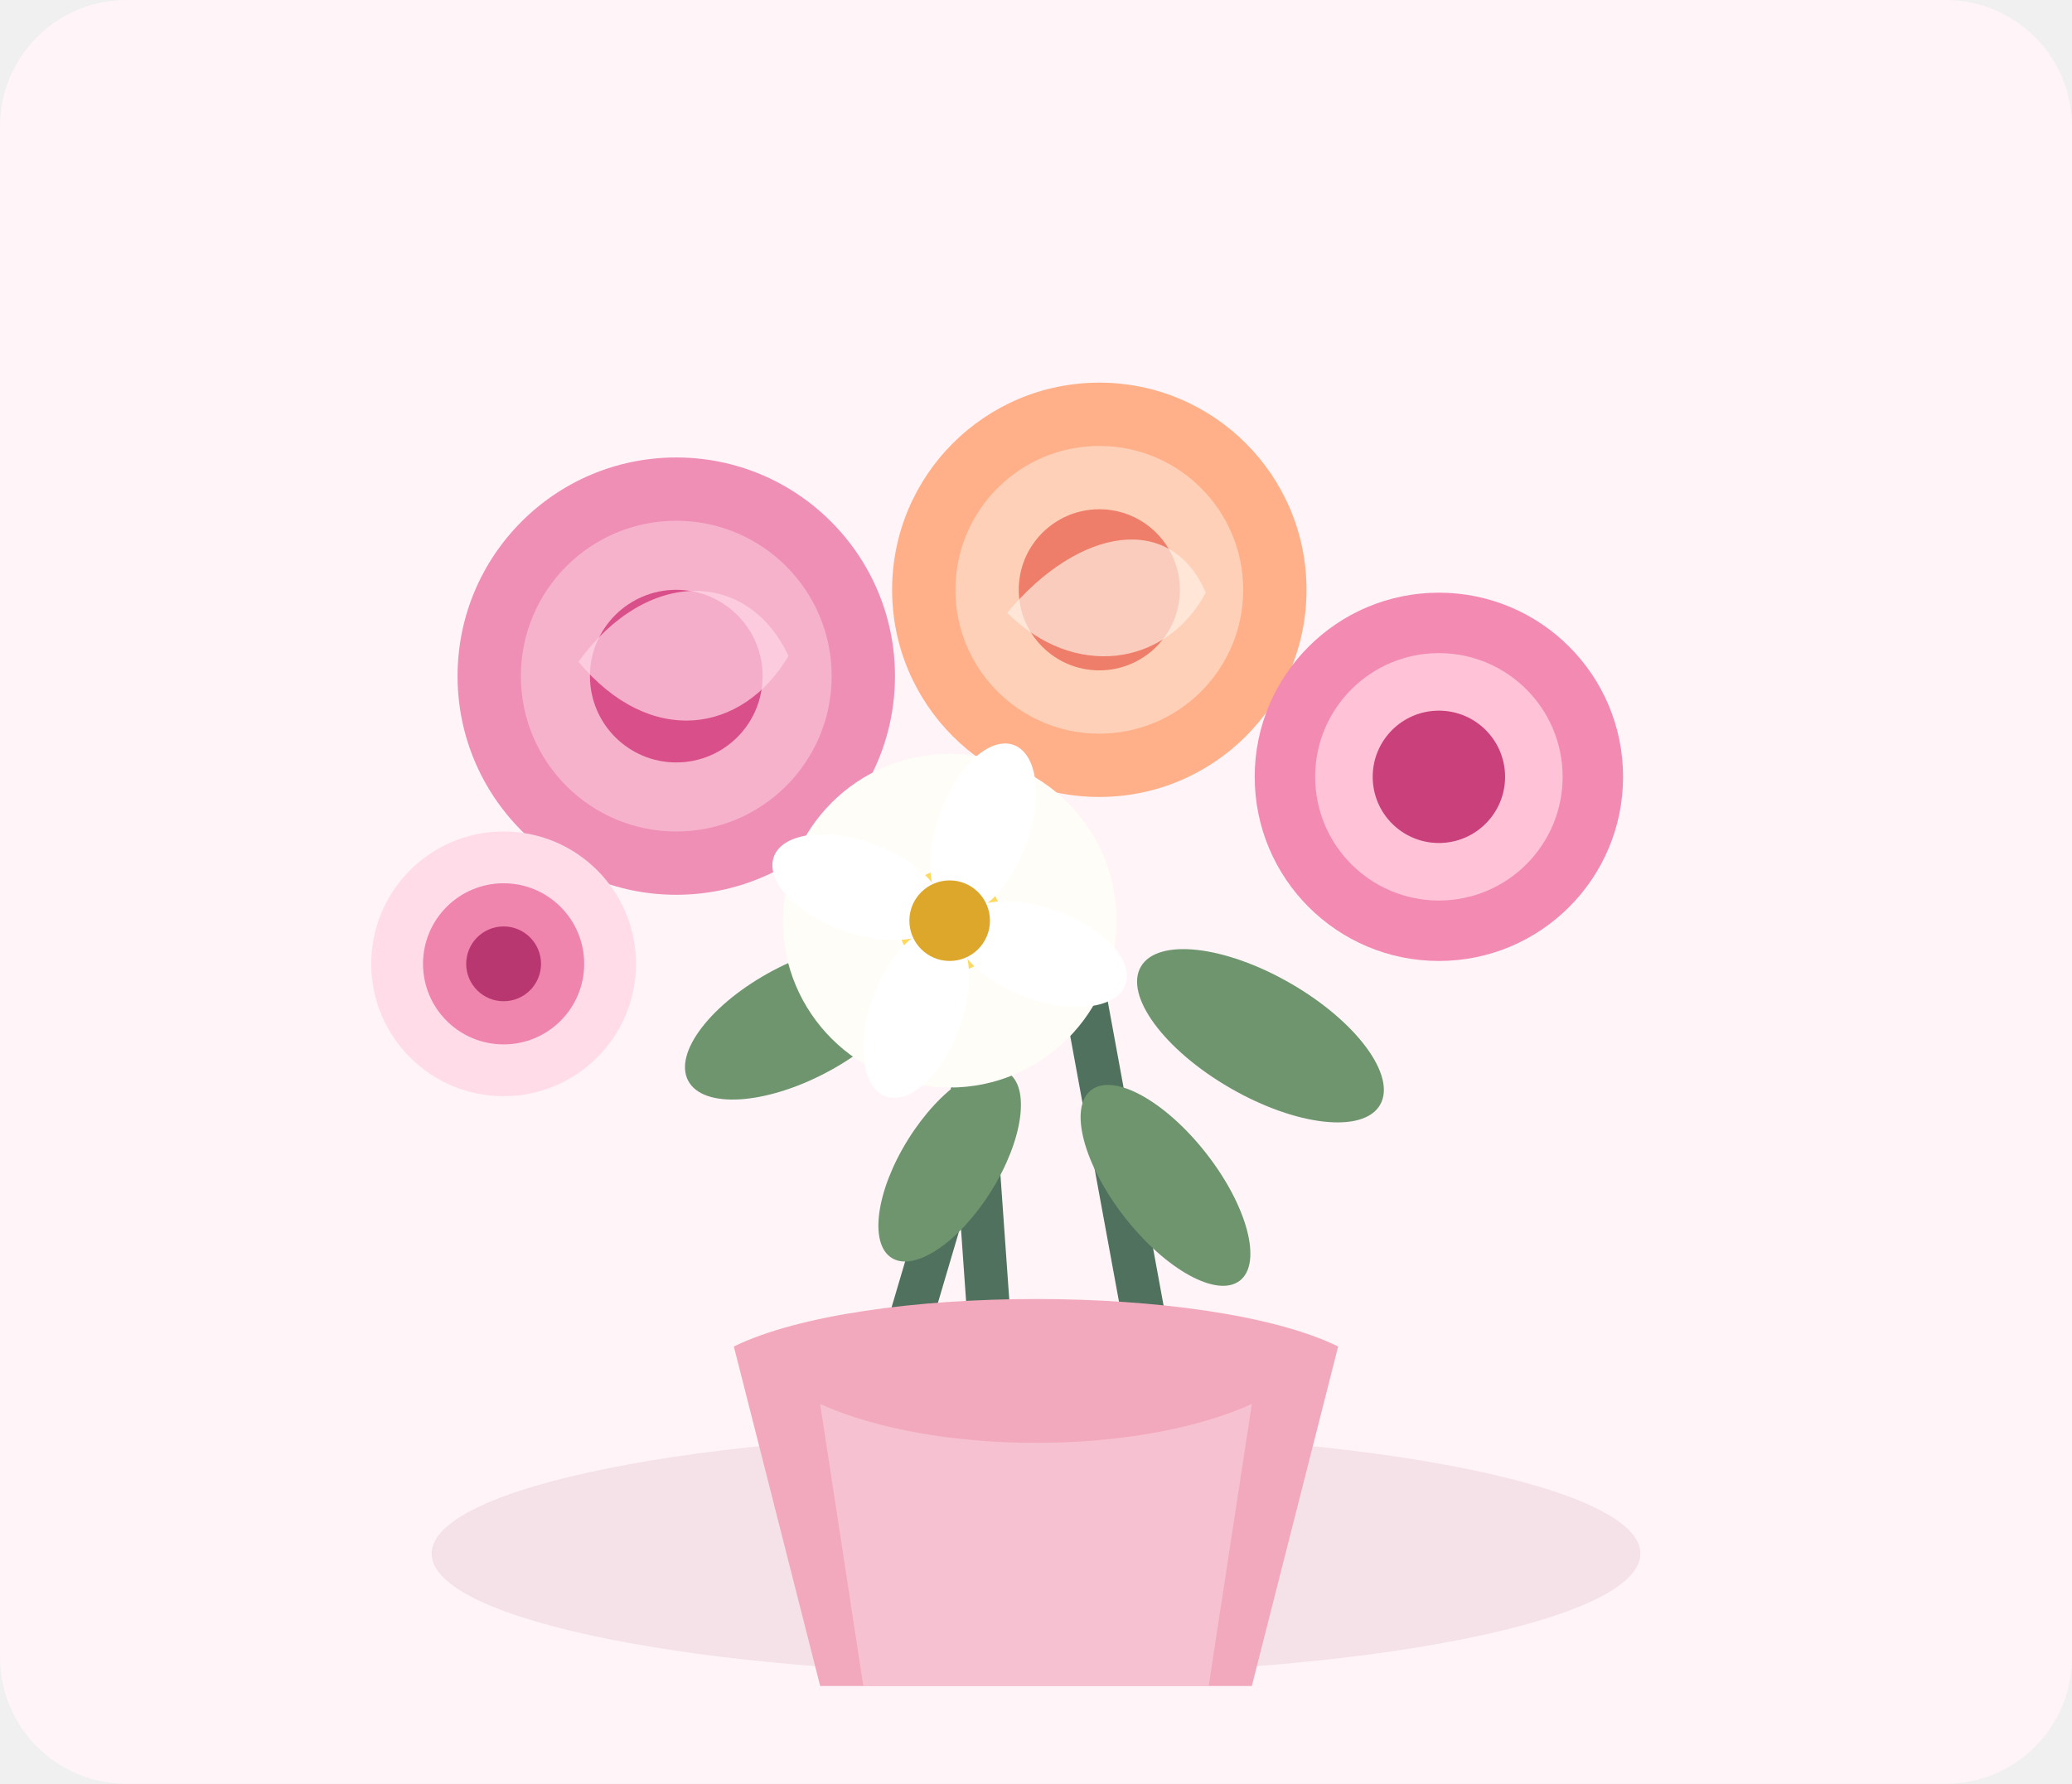
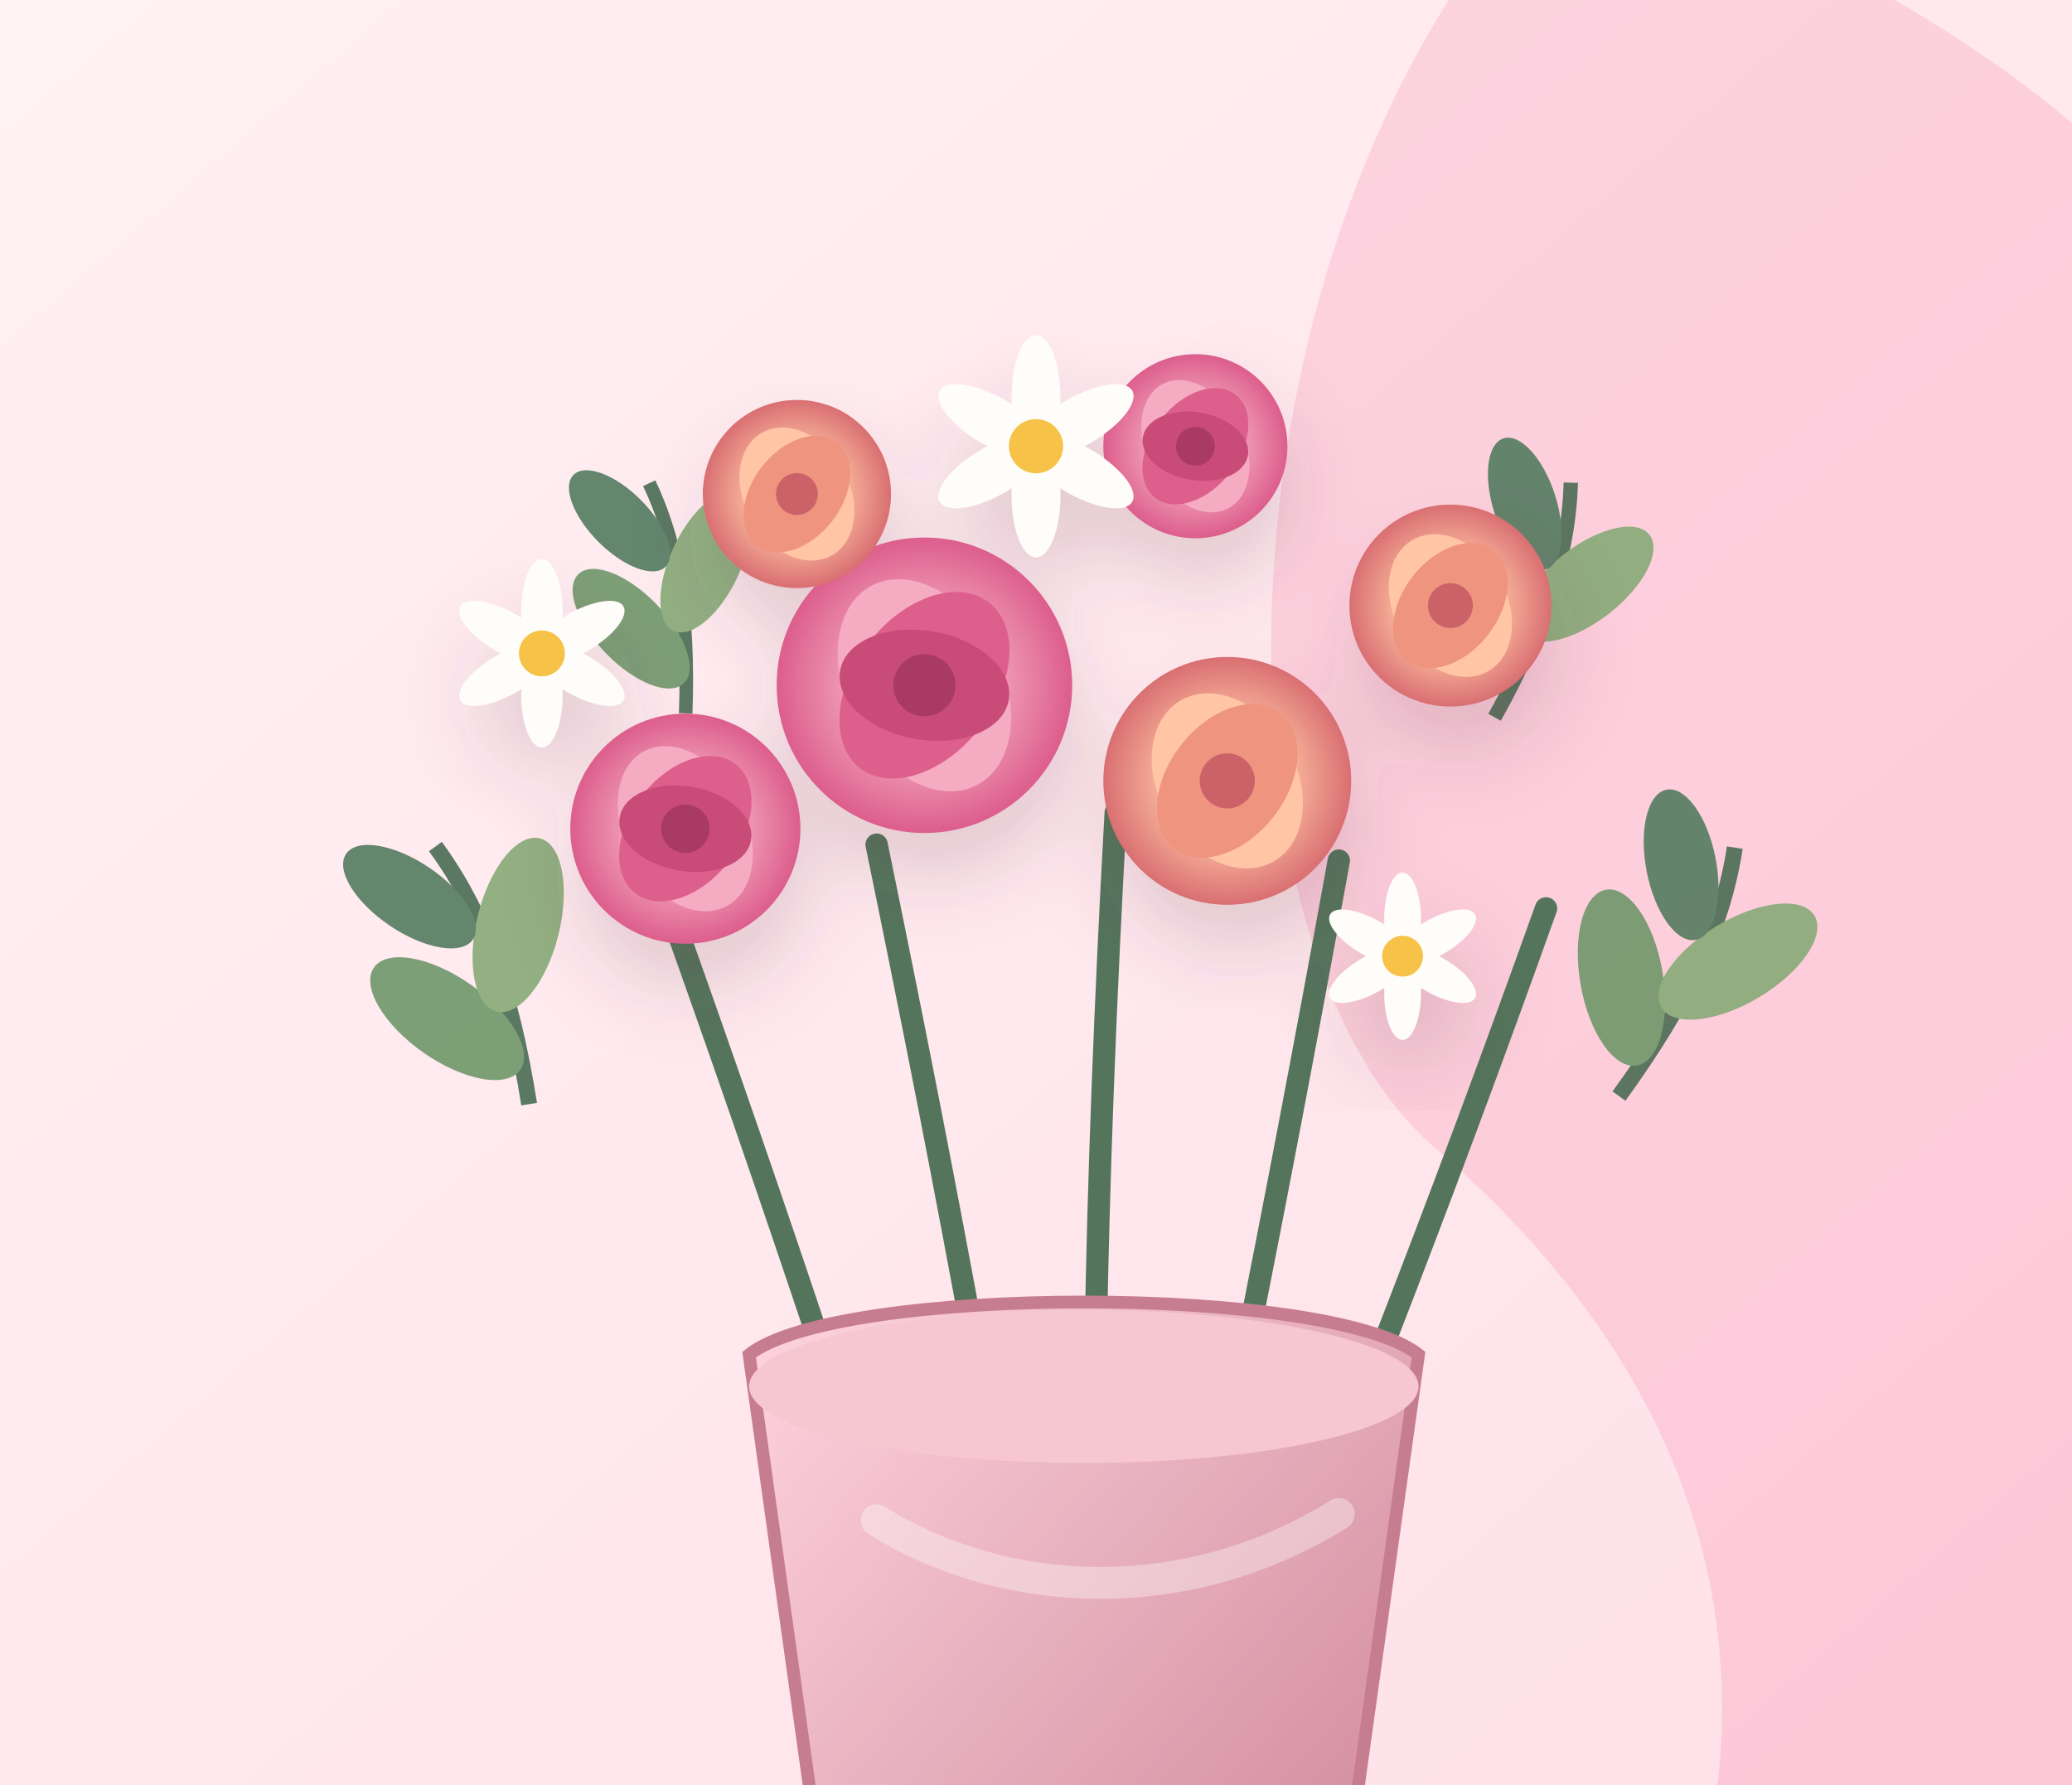
- <svg xmlns="http://www.w3.org/2000/svg" viewBox="0 0 720 620" role="img" aria-labelledby="title desc">
-   <rect width="720" height="620" rx="44" fill="#fff4f7" />
-   <ellipse cx="360" cy="540" rx="210" ry="42" fill="#e8cbd5" opacity=".45" />
-   <g stroke="#50715d" stroke-width="15" stroke-linecap="round">
-     <path d="M352 338 290 548" />
-     <path d="M374 330 414 548" />
-     <path d="M336 350 350 548" />
+ <svg xmlns="http://www.w3.org/2000/svg" viewBox="130 65 650 560" role="img" aria-labelledby="t d">
+   <defs>
+     <linearGradient id="b" x2="1" y2="1">
+       <stop stop-color="#fff4f6" />
+       <stop offset="1" stop-color="#ffdce6" />
+     </linearGradient>
+     <radialGradient id="p">
+       <stop stop-color="#fff7fa" />
+       <stop offset=".38" stop-color="#f5abc1" />
+       <stop offset="1" stop-color="#dc5e8c" />
+     </radialGradient>
+     <radialGradient id="q">
+       <stop stop-color="#fff7ed" />
+       <stop offset=".4" stop-color="#ffc5a4" />
+       <stop offset="1" stop-color="#d96f72" />
+     </radialGradient>
+     <linearGradient id="v" x2="1" y2="1">
+       <stop stop-color="#ffd5df" />
+       <stop offset="1" stop-color="#c97e91" />
+     </linearGradient>
+     <filter id="s">
+       <feDropShadow dy="14" stdDeviation="12" flood-color="#6b4051" flood-opacity=".18" />
+     </filter>
+     <g id="r">
+       <circle r="38" fill="url(#p)" />
+       <ellipse rx="20" ry="29" fill="#f5abc1" transform="rotate(-28)" />
+       <ellipse rx="18" ry="27" fill="#dc5e8c" transform="rotate(38)" />
+       <ellipse rx="14" ry="22" fill="#c84c78" transform="rotate(100)" />
+       <circle r="8" fill="#a93b62" />
+     </g>
+     <g id="x">
+       <circle r="36" fill="url(#q)" />
+       <ellipse rx="20" ry="27" fill="#ffc5a4" transform="rotate(-30)" />
+       <ellipse rx="17" ry="25" fill="#ef947e" transform="rotate(38)" />
+       <circle r="8" fill="#ca6268" />
+     </g>
+     <g id="daisy">
+       <g fill="#fffdf9">
+         <ellipse rx="9" ry="23" transform="translate(0 -18)" />
+         <ellipse rx="9" ry="23" transform="rotate(60) translate(0 -18)" />
+         <ellipse rx="9" ry="23" transform="rotate(120) translate(0 -18)" />
+         <ellipse rx="9" ry="23" transform="rotate(180) translate(0 -18)" />
+         <ellipse rx="9" ry="23" transform="rotate(240) translate(0 -18)" />
+         <ellipse rx="9" ry="23" transform="rotate(300) translate(0 -18)" />
+       </g>
+       <circle r="10" fill="#f6c247" />
+     </g>
+     <g id="leaf">
+       <path d="M0 76C7 40 7 14 0-10" fill="none" stroke="#496b53" stroke-width="5" />
+       <ellipse cx="-15" cy="42" rx="13" ry="28" fill="#6f9769" transform="rotate(-35 -15 42)" />
+       <ellipse cx="16" cy="22" rx="13" ry="28" fill="#86aa76" transform="rotate(34 16 22)" />
+       <ellipse cx="-13" cy="2" rx="11" ry="24" fill="#537b5e" transform="rotate(-36 -13 2)" />
+     </g>
+   </defs>
+   <rect width="900" height="760" rx="54" fill="url(#b)" />
+   <path d="M620 20C810 80 900 205 900 380V760H615c90-135 64-250-35-335-77-67-70-294 40-405Z" fill="#f65c90" opacity=".18" />
+   <g opacity=".9">
+     <use href="#leaf" transform="translate(270 340) rotate(-20)" />
+     <use href="#leaf" transform="translate(335 225) rotate(-9) scale(.85)" />
+     <use href="#leaf" transform="translate(620 225) rotate(18) scale(.9)" />
+     <use href="#leaf" transform="translate(670 340) rotate(25)" />
  </g>
-   <g fill="#6f956f">
-     <ellipse cx="278" cy="355" rx="44" ry="20" transform="rotate(-28 278 355)" />
-     <ellipse cx="438" cy="360" rx="48" ry="21" transform="rotate(30 438 360)" />
-     <ellipse cx="330" cy="405" rx="38" ry="17" transform="rotate(-58 330 405)" />
-     <ellipse cx="405" cy="412" rx="42" ry="18" transform="rotate(52 405 412)" />
+   <g fill="none" stroke="#54755c" stroke-width="7" stroke-linecap="round">
+     <path d="M340 350Q390 490 430 620" />
+     <path d="M405 330Q440 500 458 620" />
+     <path d="M480 320Q470 500 475 620" />
+     <path d="M550 335Q520 500 493 620" />
+     <path d="M615 350Q565 490 510 620" />
  </g>
-   <g>
-     <g transform="translate(235 235)">
-       <circle r="76" fill="#ef8fb6" />
-       <circle r="54" fill="#f6b2cb" />
-       <circle r="30" fill="#d94f8a" />
-       <path d="M-34-5C-10-38 25-37 39-7 23 20-9 25-34-5Z" fill="#ffd5e4" opacity=".7" />
-     </g>
-     <g transform="translate(382 205)">
-       <circle r="72" fill="#ffb089" />
-       <circle r="50" fill="#ffd0b8" />
-       <circle r="28" fill="#ee7e69" />
-       <path d="M-32 8C-7-22 25-27 37 1 23 27-9 31-32 8Z" fill="#fff0e6" opacity=".68" />
-     </g>
-     <g transform="translate(500 270)">
-       <circle r="64" fill="#f28ab1" />
-       <circle r="43" fill="#ffc2d6" />
-       <circle r="23" fill="#c9407b" />
-     </g>
-     <g transform="translate(330 320)">
-       <circle r="58" fill="#fffdf7" />
-       <g fill="#ffd95e">
-         <circle r="18" />
-       </g>
-       <g fill="#fff" transform="rotate(20)">
-         <ellipse cx="0" cy="-34" rx="16" ry="31" />
-         <ellipse cx="34" cy="0" rx="31" ry="16" />
-         <ellipse cx="0" cy="34" rx="16" ry="31" />
-         <ellipse cx="-34" cy="0" rx="31" ry="16" />
-       </g>
-       <circle r="14" fill="#dca72b" />
-     </g>
-     <g transform="translate(175 335)">
-       <circle r="46" fill="#ffdce8" />
-       <circle r="28" fill="#ef84ad" />
-       <circle r="13" fill="#b93770" />
-     </g>
+   <g filter="url(#s)">
+     <use href="#r" transform="translate(420 280) scale(1.22)" />
+     <use href="#x" transform="translate(515 310) scale(1.08)" />
+     <use href="#r" transform="translate(345 325) scale(.95)" />
+     <use href="#x" transform="translate(585 255) scale(.88)" />
+     <use href="#r" transform="translate(505 205) scale(.76)" />
+     <use href="#x" transform="translate(380 220) scale(.82)" />
+     <use href="#daisy" transform="translate(455 205) scale(.85)" />
+     <use href="#daisy" transform="translate(300 270) scale(.72)" />
+     <use href="#daisy" transform="translate(570 365) scale(.64)" />
  </g>
-   <path d="M255 468c45-22 165-22 210 0l-30 118H285Z" fill="#f3a9bd" />
-   <path d="M285 488c40 18 110 18 150 0l-15 98H300Z" fill="#f7c8d5" opacity=".82" />
+   <ellipse cx="470" cy="684" rx="190" ry="28" fill="#75485c" opacity=".12" />
+   <path d="M365 490c28-22 182-22 210 0l-23 165c-6 38-31 58-82 58s-76-20-82-58Z" fill="url(#v)" stroke="#c77d90" stroke-width="4" />
+   <ellipse cx="470" cy="500" rx="105" ry="24" fill="#f6c7d1" />
+   <path d="M405 542c40 25 97 28 145-2" fill="none" stroke="#fff" stroke-opacity=".35" stroke-width="10" stroke-linecap="round" />
</svg>
